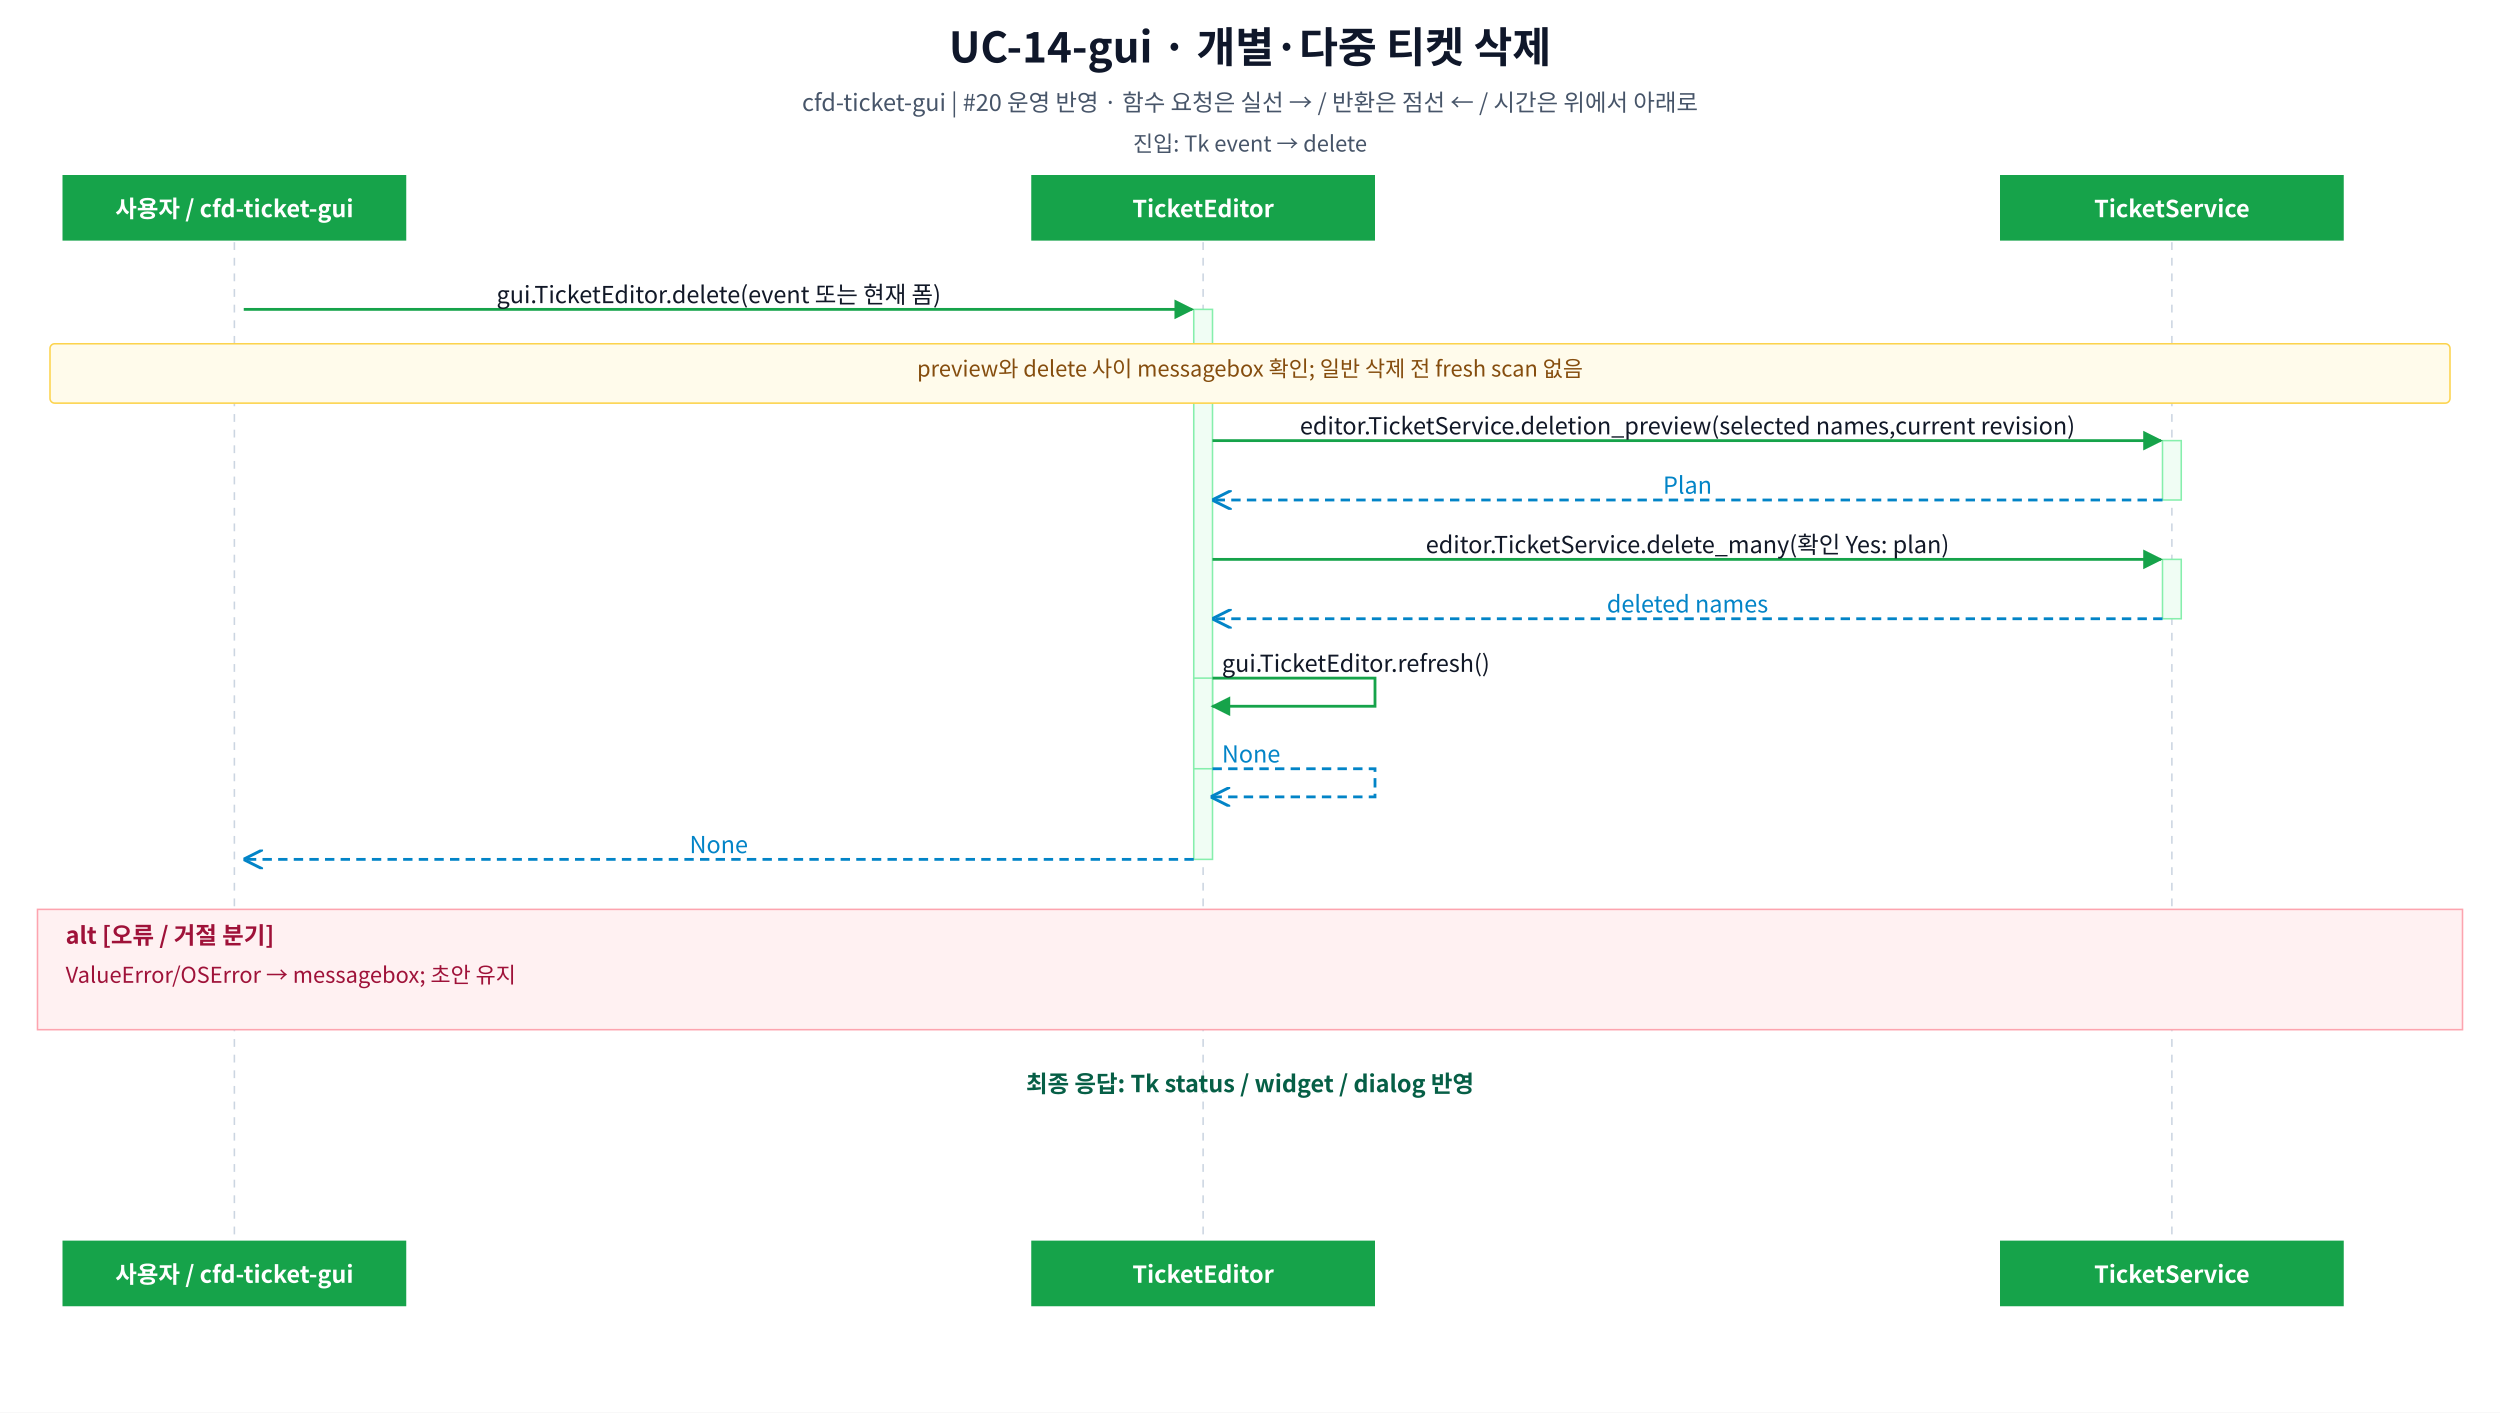
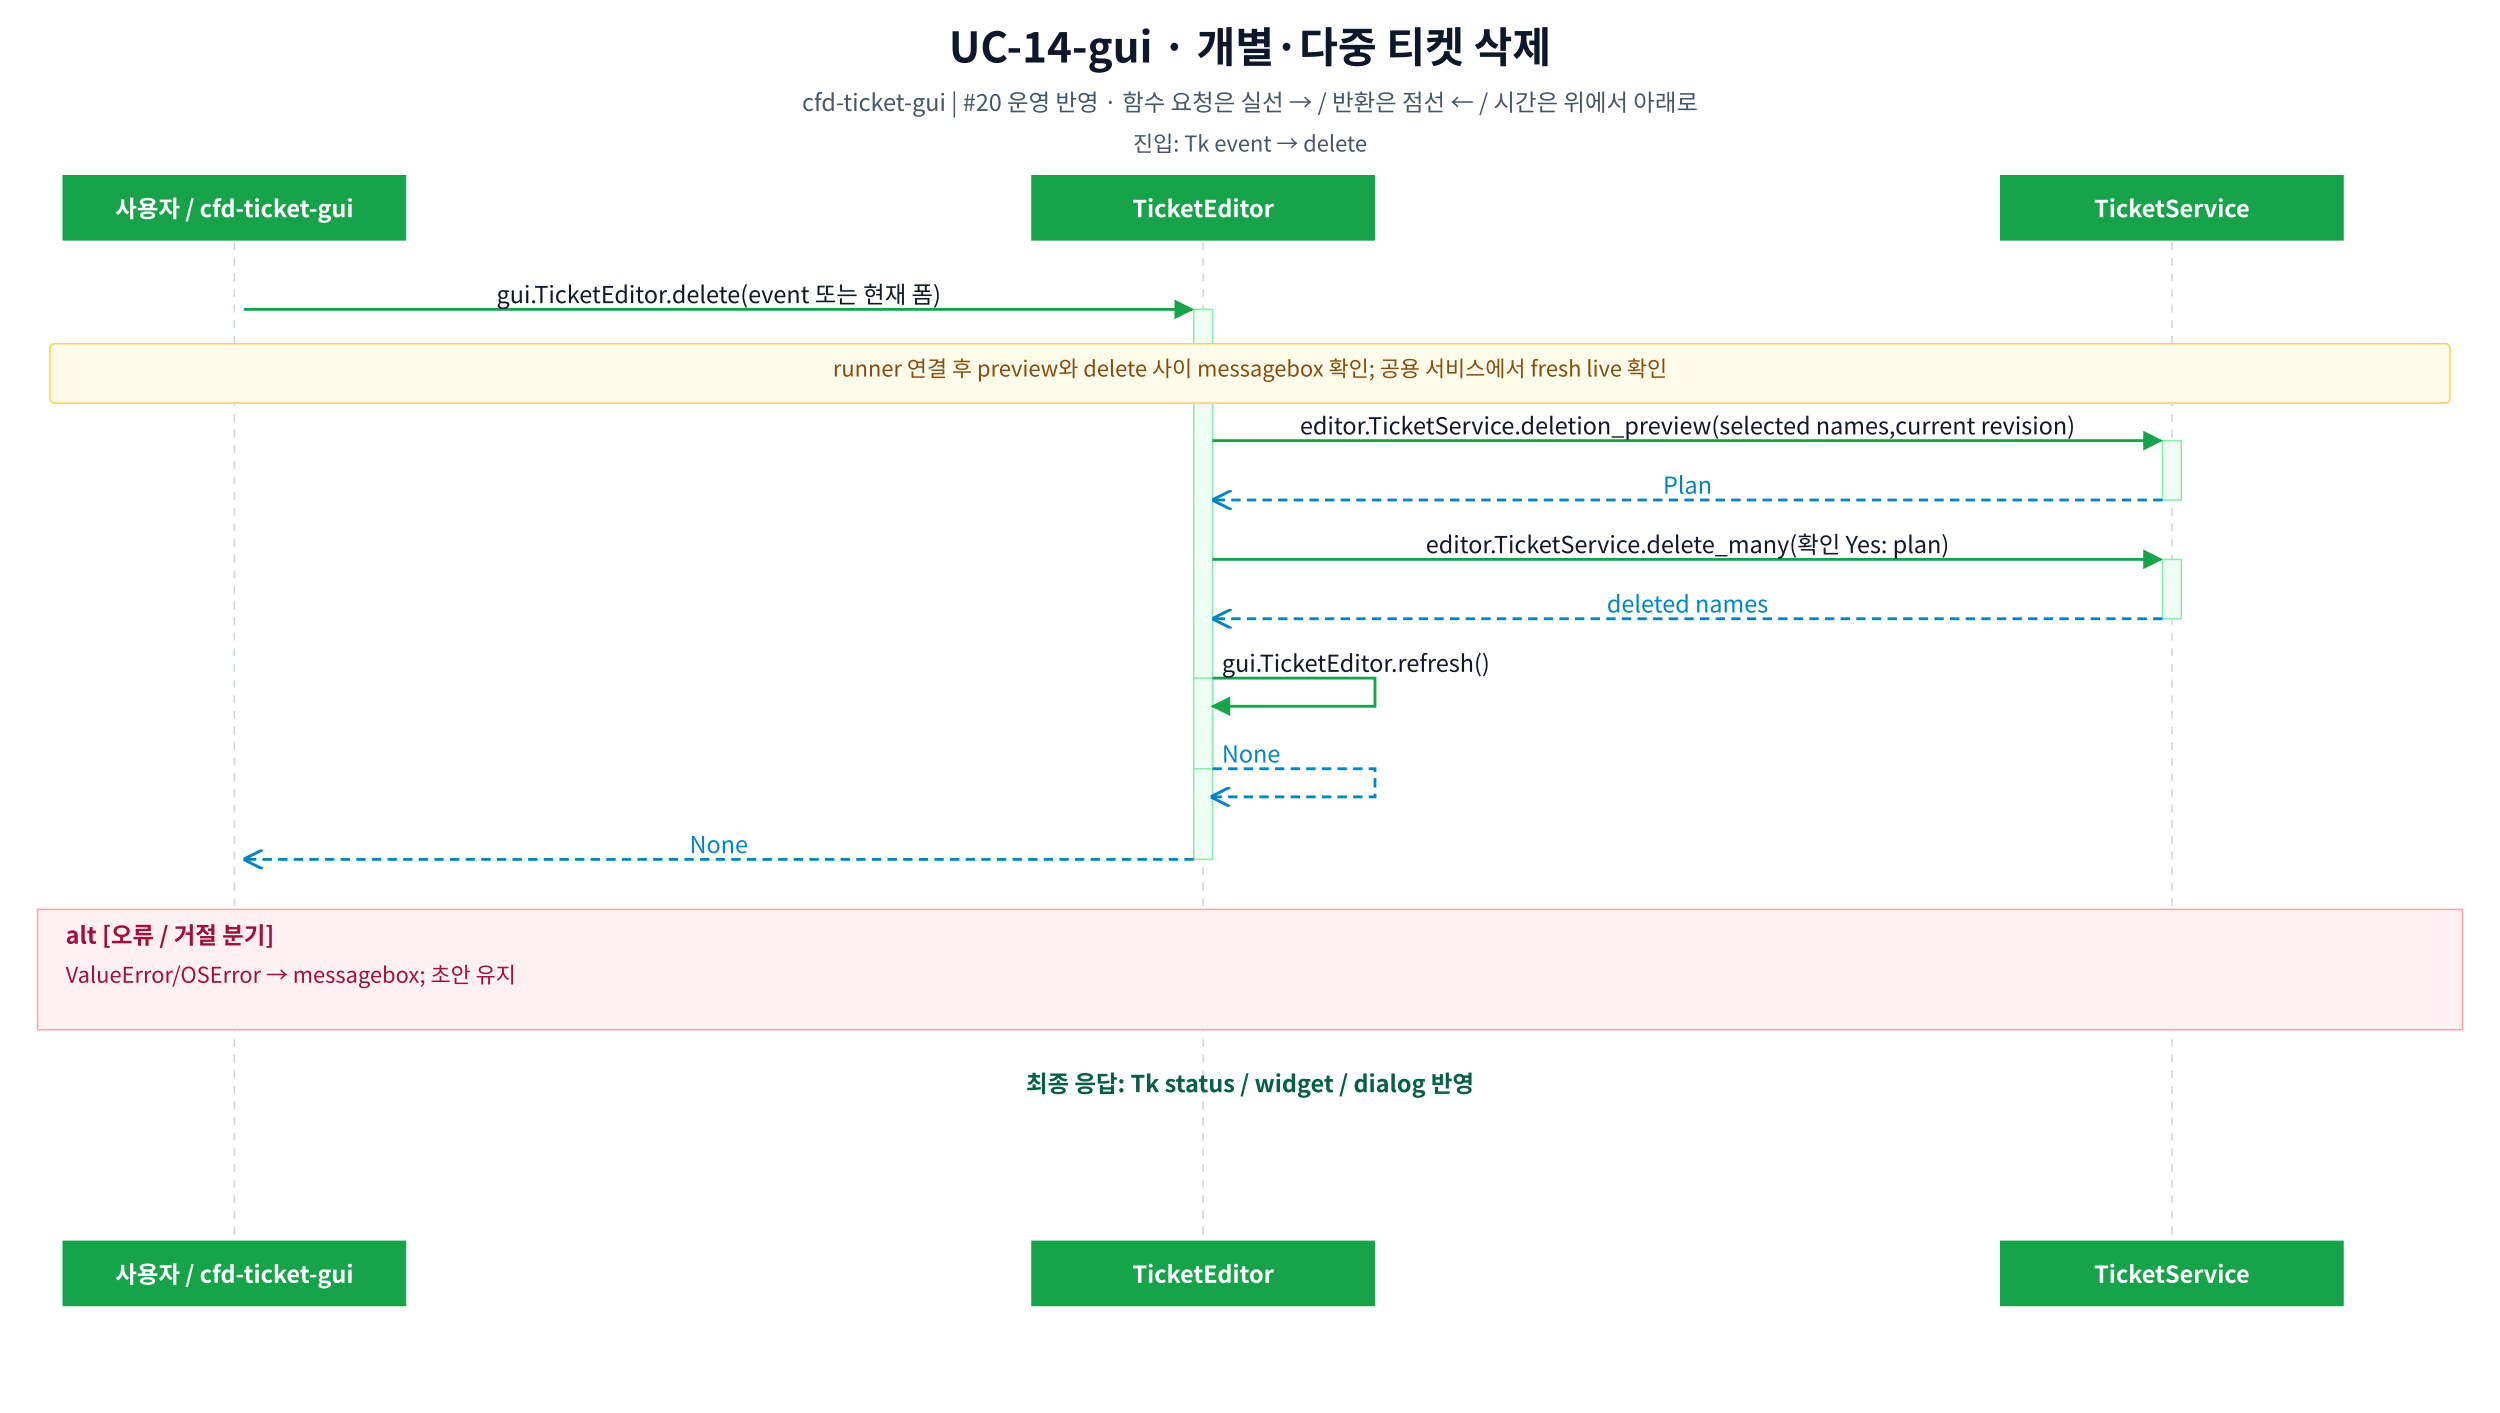
<svg xmlns="http://www.w3.org/2000/svg" width="1600" height="904" viewBox="0 0 1600 904" role="img" aria-label="개별·다중 티켓 삭제">
  <defs>
    <marker id="req" viewBox="0 0 10 10" refX="9" refY="5" markerWidth="7" markerHeight="7" orient="auto-start-reverse">
      <path d="M0 0 L10 5 L0 10 z" fill="#16a34a" />
    </marker>
    <marker id="ret" viewBox="0 0 10 10" refX="9" refY="5" markerWidth="7" markerHeight="7" orient="auto-start-reverse">
      <path d="M0 0 L10 5 L0 10" fill="none" stroke="#0284c7" stroke-width="1.5" />
    </marker>
  </defs>
  <rect width="100%" height="100%" fill="white" />
  <g font-family="Noto Sans CJK KR, sans-serif">
    <text x="800.0" y="40" text-anchor="middle" font-size="27" fill="#0f172a" font-weight="700">UC-14-gui · 개별·다중 티켓 삭제</text>
    <text x="800.0" y="71" text-anchor="middle" font-size="15" fill="#475569">cfd-ticket-gui | #20 운영 반영 · 함수 요청은 실선 → / 반환은 점선 ← / 시간은 위에서 아래로</text>
    <text x="800.0" y="97" text-anchor="middle" font-size="14" fill="#475569">진입: Tk event → delete</text>
    <path d="M150.0,155 V794" stroke="#cbd5e1" stroke-dasharray="5 5" />
    <rect x="40.0" y="112" width="220" height="42" fill="#16a34a" />
    <text x="150.0" y="139" text-anchor="middle" font-size="15" fill="white" font-weight="700">사용자 / cfd-ticket-gui</text>
    <rect x="40.0" y="794" width="220" height="42" fill="#16a34a" />
    <text x="150.0" y="821" text-anchor="middle" font-size="15" fill="white" font-weight="700">사용자 / cfd-ticket-gui</text>
    <path d="M770.0,155 V794" stroke="#cbd5e1" stroke-dasharray="5 5" />
    <rect x="660.0" y="112" width="220" height="42" fill="#16a34a" />
    <text x="770.0" y="139" text-anchor="middle" font-size="15" fill="white" font-weight="700">TicketEditor</text>
    <rect x="660.0" y="794" width="220" height="42" fill="#16a34a" />
    <text x="770.0" y="821" text-anchor="middle" font-size="15" fill="white" font-weight="700">TicketEditor</text>
    <path d="M1390.0,155 V794" stroke="#cbd5e1" stroke-dasharray="5 5" />
    <rect x="1280.0" y="112" width="220" height="42" fill="#16a34a" />
    <text x="1390.0" y="139" text-anchor="middle" font-size="15" fill="white" font-weight="700">TicketService</text>
    <rect x="1280.0" y="794" width="220" height="42" fill="#16a34a" />
    <text x="1390.0" y="821" text-anchor="middle" font-size="15" fill="white" font-weight="700">TicketService</text>
    <rect x="764.0" y="198" width="12" height="352" fill="#f0fdf4" stroke="#86efac" />
    <rect x="764.0" y="434" width="12" height="58" fill="#f0fdf4" stroke="#86efac" />
    <rect x="1384.0" y="282" width="12" height="38" fill="#f0fdf4" stroke="#86efac" />
    <rect x="1384.0" y="358" width="12" height="38" fill="#f0fdf4" stroke="#86efac" />
    <path d="M156.0,198 H763.0" fill="none" stroke="#16a34a" stroke-width="1.8" marker-end="url(#req)" />
    <text x="460.0" y="194" text-anchor="middle" font-size="15" fill="#111827">gui.TicketEditor.delete(event 또는 현재 폼)</text>
    <rect x="32" y="220" width="1536" height="38" rx="3" fill="#fffbeb" stroke="#fcd34d" />
-     <text x="800.0" y="241" text-anchor="middle" font-size="14" fill="#854d0e">preview와 delete 사이 messagebox 확인; 일반 삭제 전 fresh scan 없음</text>
+     <text x="800.0" y="241" text-anchor="middle" font-size="14" fill="#854d0e">runner 연결 후 preview와 delete 사이 messagebox 확인; 공용 서비스에서 fresh live 확인</text>
    <path d="M776.0,282 H1383.0" fill="none" stroke="#16a34a" stroke-width="1.8" marker-end="url(#req)" />
    <text x="1080.0" y="278" text-anchor="middle" font-size="15" fill="#111827">editor.TicketService.deletion_preview(selected names,current revision)</text>
    <path d="M1384.0,320 H777.0" fill="none" stroke="#0284c7" stroke-width="1.8" stroke-dasharray="6 4" marker-end="url(#ret)" />
    <text x="1080.0" y="316" text-anchor="middle" font-size="15" fill="#0284c7">Plan</text>
    <path d="M776.0,358 H1383.0" fill="none" stroke="#16a34a" stroke-width="1.8" marker-end="url(#req)" />
    <a href="D-05.svg" target="_blank">
      <text x="1080.0" y="354" text-anchor="middle" font-size="15" fill="#111827">editor.TicketService.delete_many(확인 Yes: plan)</text>
    </a>
    <path d="M1384.0,396 H777.0" fill="none" stroke="#0284c7" stroke-width="1.8" stroke-dasharray="6 4" marker-end="url(#ret)" />
    <text x="1080.0" y="392" text-anchor="middle" font-size="15" fill="#0284c7">deleted names</text>
    <path d="M776.0,434 H880.0 V452 H776.0" fill="none" stroke="#16a34a" stroke-width="1.8" marker-end="url(#req)" />
    <text x="782.0" y="430" text-anchor="start" font-size="15" fill="#111827">gui.TicketEditor.refresh()</text>
    <path d="M776.0,492 H880.0 V510 H776.0" fill="none" stroke="#0284c7" stroke-width="1.8" stroke-dasharray="6 4" marker-end="url(#ret)" />
    <text x="782.0" y="488" text-anchor="start" font-size="15" fill="#0284c7">None</text>
    <path d="M764.0,550 H157.0" fill="none" stroke="#0284c7" stroke-width="1.8" stroke-dasharray="6 4" marker-end="url(#ret)" />
    <text x="460.0" y="546" text-anchor="middle" font-size="15" fill="#0284c7">None</text>
    <rect x="24" y="582" width="1552" height="77" fill="#fff1f2" stroke="#fda4af" />
    <text x="42" y="604" text-anchor="start" font-size="15" fill="#9f1239" font-weight="700">alt [오류 / 거절 분기]</text>
    <text x="42" y="629" text-anchor="start" font-size="14" fill="#9f1239">ValueError/OSError → messagebox; 초안 유지</text>
    <text x="800.0" y="699" text-anchor="middle" font-size="15" fill="#065f46" font-weight="700">최종 응답: Tk status / widget / dialog 반영</text>
  </g>
</svg>
